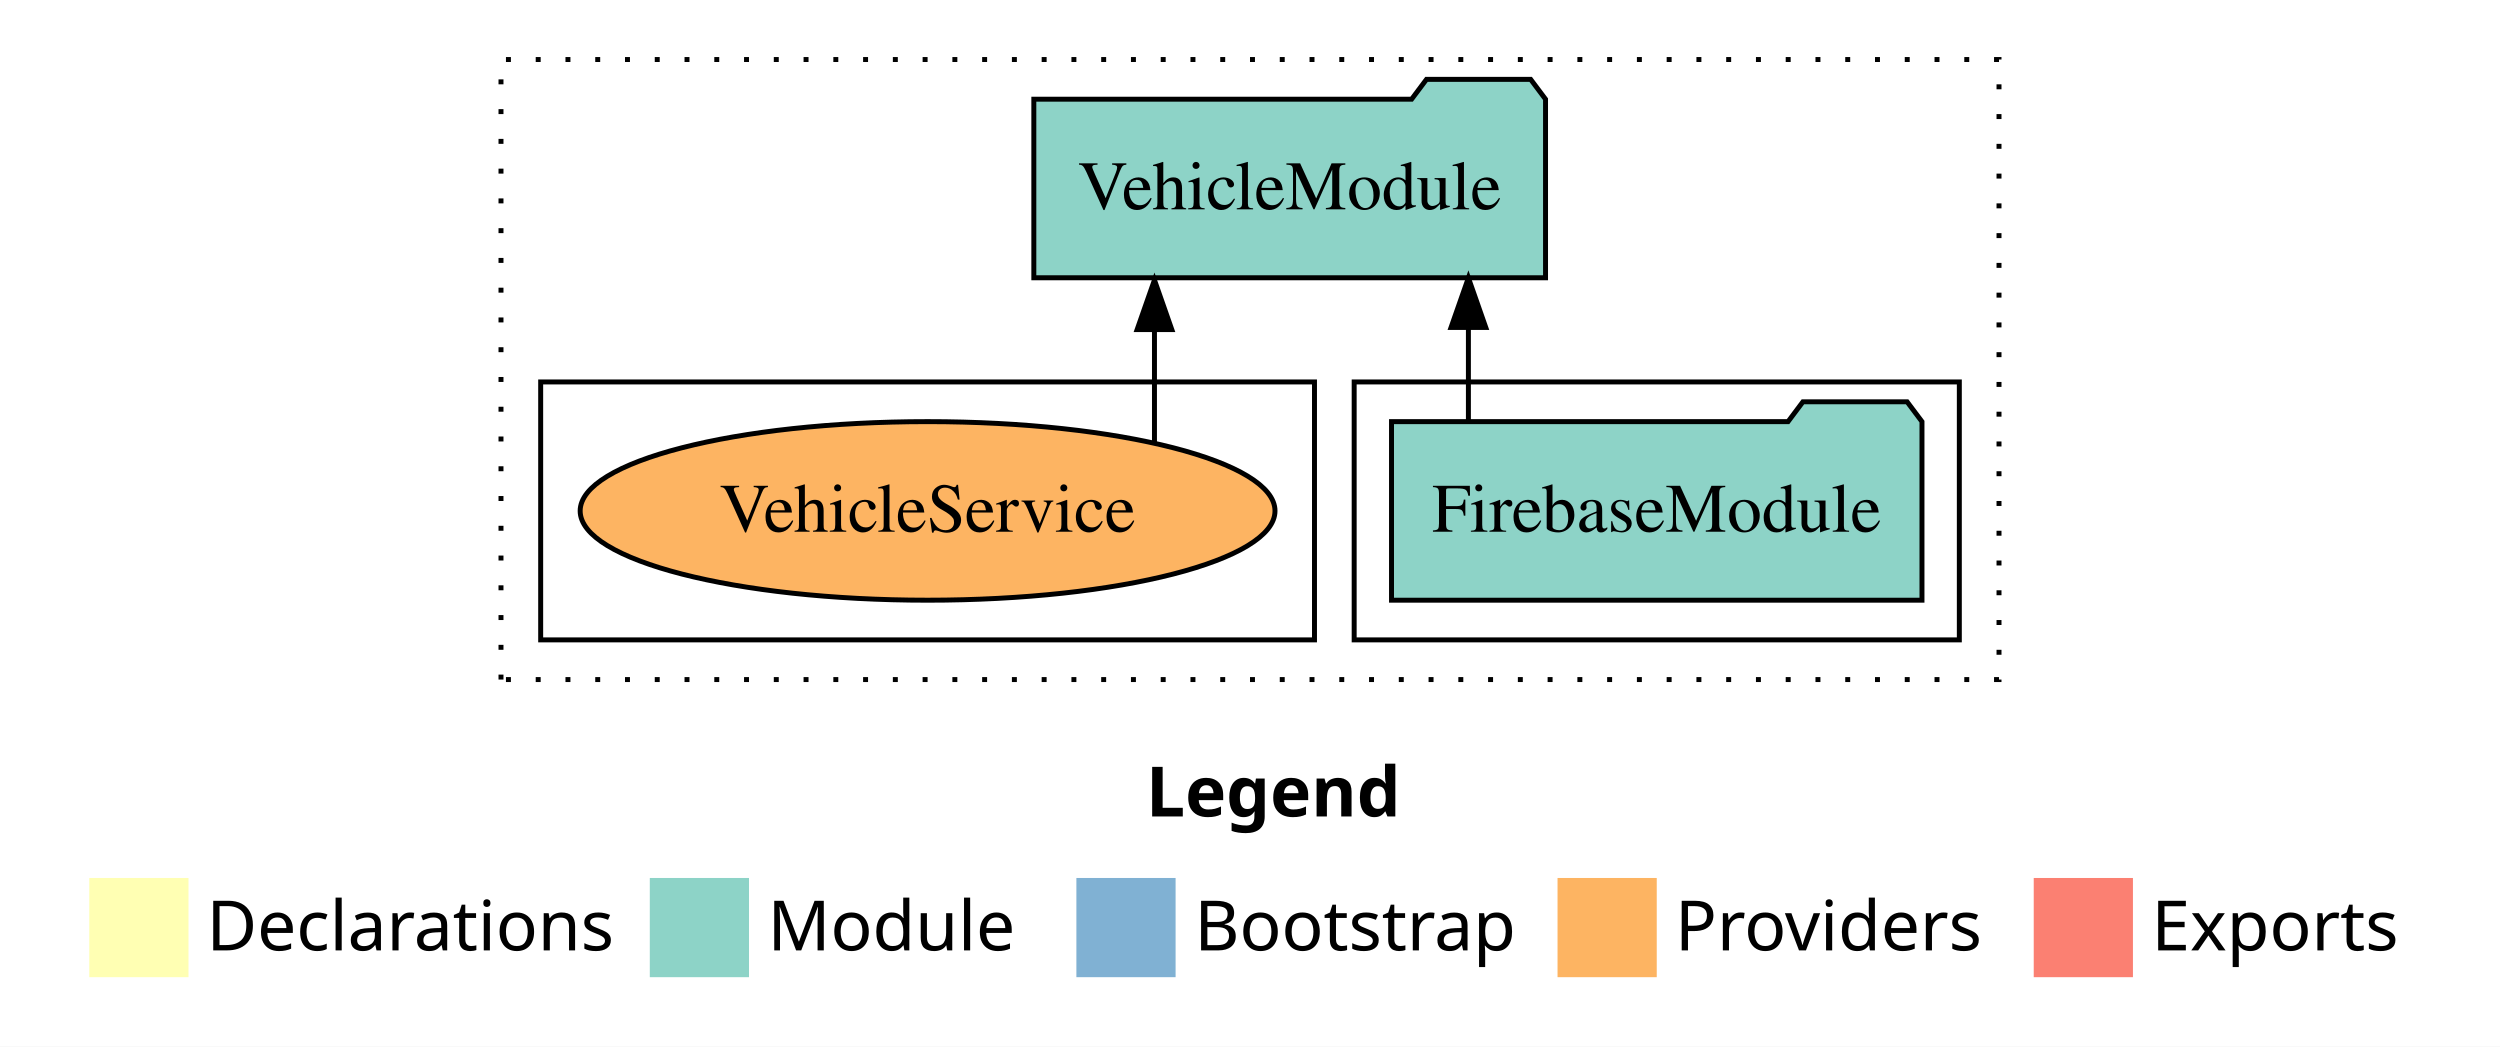
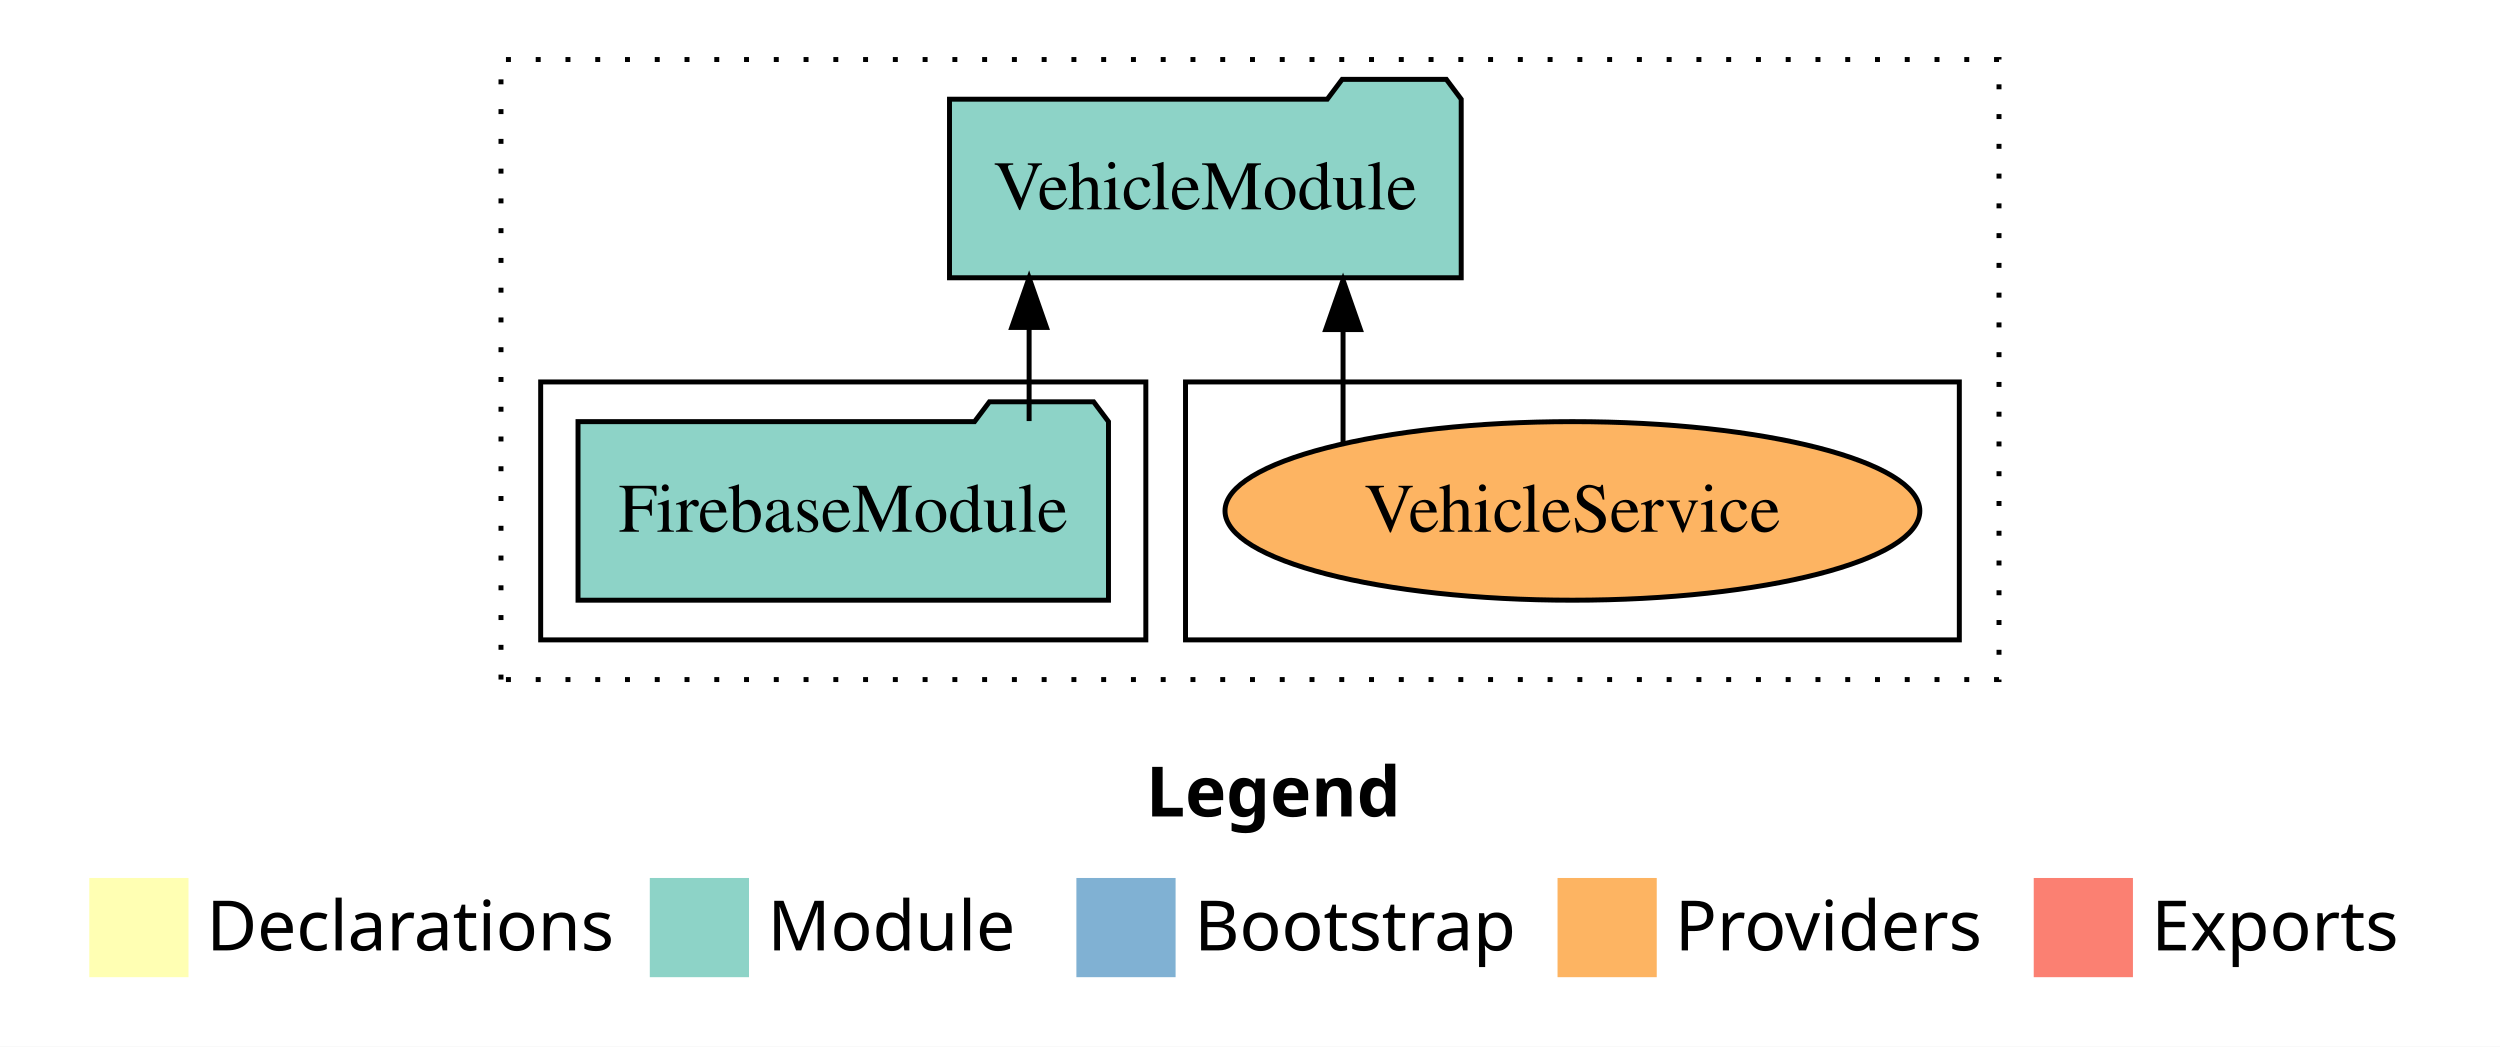
<svg xmlns="http://www.w3.org/2000/svg" width="504pt" height="211pt" viewBox="0.00 0.00 504.00 211.00">
  <g id="graph0" class="graph" transform="scale(1 1) rotate(0) translate(4 207)">
    <polygon fill="white" stroke="transparent" points="-4,4 -4,-207 500,-207 500,4 -4,4" />
    <text text-anchor="start" x="227.01" y="-42.4" font-family="Times-12" font-weight="bold" font-size="14.00">Legend</text>
    <polygon fill="#ffffb3" stroke="transparent" points="14,-10 14,-30 34,-30 34,-10 14,-10" />
    <text text-anchor="start" x="37.63" y="-15.4" font-family="Times-12" font-size="14.00">  Declarations</text>
    <polygon fill="#8dd3c7" stroke="transparent" points="127,-10 127,-30 147,-30 147,-10 127,-10" />
    <text text-anchor="start" x="150.73" y="-15.4" font-family="Times-12" font-size="14.00">  Module</text>
    <polygon fill="#80b1d3" stroke="transparent" points="213,-10 213,-30 233,-30 233,-10 213,-10" />
    <text text-anchor="start" x="236.78" y="-15.4" font-family="Times-12" font-size="14.00">  Bootstrap</text>
    <polygon fill="#fdb462" stroke="transparent" points="310,-10 310,-30 330,-30 330,-10 310,-10" />
    <text text-anchor="start" x="333.67" y="-15.4" font-family="Times-12" font-size="14.00">  Providers</text>
    <polygon fill="#fb8072" stroke="transparent" points="406,-10 406,-30 426,-30 426,-10 406,-10" />
    <text text-anchor="start" x="429.73" y="-15.4" font-family="Times-12" font-size="14.00">  Exports</text>
    <g id="clust1" class="cluster">
      <polygon fill="none" stroke="black" stroke-dasharray="1,5" points="97,-70 97,-195 399,-195 399,-70 97,-70" />
    </g>
+     <g id="clust6" class="cluster">
+       <polygon fill="none" stroke="black" points="235,-78 235,-130 391,-130 391,-78 235,-78" />
+     </g>
    <g id="clust3" class="cluster">
-       <polygon fill="none" stroke="black" points="269,-78 269,-130 391,-130 391,-78 269,-78" />
-     </g>
-     <g id="clust6" class="cluster">
-       <polygon fill="none" stroke="black" points="105,-78 105,-130 261,-130 261,-78 105,-78" />
+       <polygon fill="none" stroke="black" points="105,-78 105,-130 227,-130 227,-78 105,-78" />
    </g>
    <g id="node1" class="node">
-       <polygon fill="#8dd3c7" stroke="black" points="383.47,-122 380.47,-126 359.47,-126 356.47,-122 276.53,-122 276.53,-86 383.47,-86 383.47,-122" />
-       <text text-anchor="middle" x="330" y="-99.8" font-family="Times,serif" font-size="14.00">FirebaseModule</text>
+       <polygon fill="#8dd3c7" stroke="black" points="219.47,-122 216.47,-126 195.47,-126 192.47,-122 112.53,-122 112.53,-86 219.47,-86 219.47,-122" />
+       <text text-anchor="middle" x="166" y="-99.8" font-family="Times,serif" font-size="14.00">FirebaseModule</text>
    </g>
    <g id="node2" class="node">
-       <polygon fill="#8dd3c7" stroke="black" points="307.58,-187 304.58,-191 283.58,-191 280.58,-187 204.42,-187 204.42,-151 307.58,-151 307.58,-187" />
-       <text text-anchor="middle" x="256" y="-164.8" font-family="Times,serif" font-size="14.00">VehicleModule</text>
+       <polygon fill="#8dd3c7" stroke="black" points="290.58,-187 287.58,-191 266.58,-191 263.58,-187 187.42,-187 187.42,-151 290.58,-151 290.58,-187" />
+       <text text-anchor="middle" x="239" y="-164.8" font-family="Times,serif" font-size="14.00">VehicleModule</text>
    </g>
    <g id="edge1" class="edge">
-       <path fill="none" stroke="black" d="M292.03,-122.11C292.03,-122.11 292.03,-140.99 292.03,-140.99" />
-       <polygon fill="black" stroke="black" points="288.53,-140.99 292.03,-150.99 295.53,-140.99 288.53,-140.99" />
+       <path fill="none" stroke="black" d="M203.47,-122.11C203.47,-122.11 203.47,-140.99 203.47,-140.99" />
+       <polygon fill="black" stroke="black" points="199.97,-140.99 203.47,-150.99 206.97,-140.99 199.97,-140.99" />
    </g>
    <g id="node3" class="node">
-       <ellipse fill="#fdb462" stroke="black" cx="183" cy="-104" rx="70.04" ry="18" />
-       <text text-anchor="middle" x="183" y="-99.8" font-family="Times,serif" font-size="14.00">VehicleService</text>
+       <ellipse fill="#fdb462" stroke="black" cx="313" cy="-104" rx="70.04" ry="18" />
+       <text text-anchor="middle" x="313" y="-99.8" font-family="Times,serif" font-size="14.00">VehicleService</text>
    </g>
    <g id="edge2" class="edge">
-       <path fill="none" stroke="black" d="M228.74,-117.78C228.74,-117.78 228.74,-140.55 228.74,-140.55" />
-       <polygon fill="black" stroke="black" points="225.24,-140.55 228.74,-150.55 232.24,-140.55 225.24,-140.55" />
+       <path fill="none" stroke="black" d="M266.76,-117.78C266.76,-117.78 266.76,-140.55 266.76,-140.55" />
+       <polygon fill="black" stroke="black" points="263.26,-140.55 266.76,-150.55 270.26,-140.55 263.26,-140.55" />
    </g>
  </g>
</svg>
